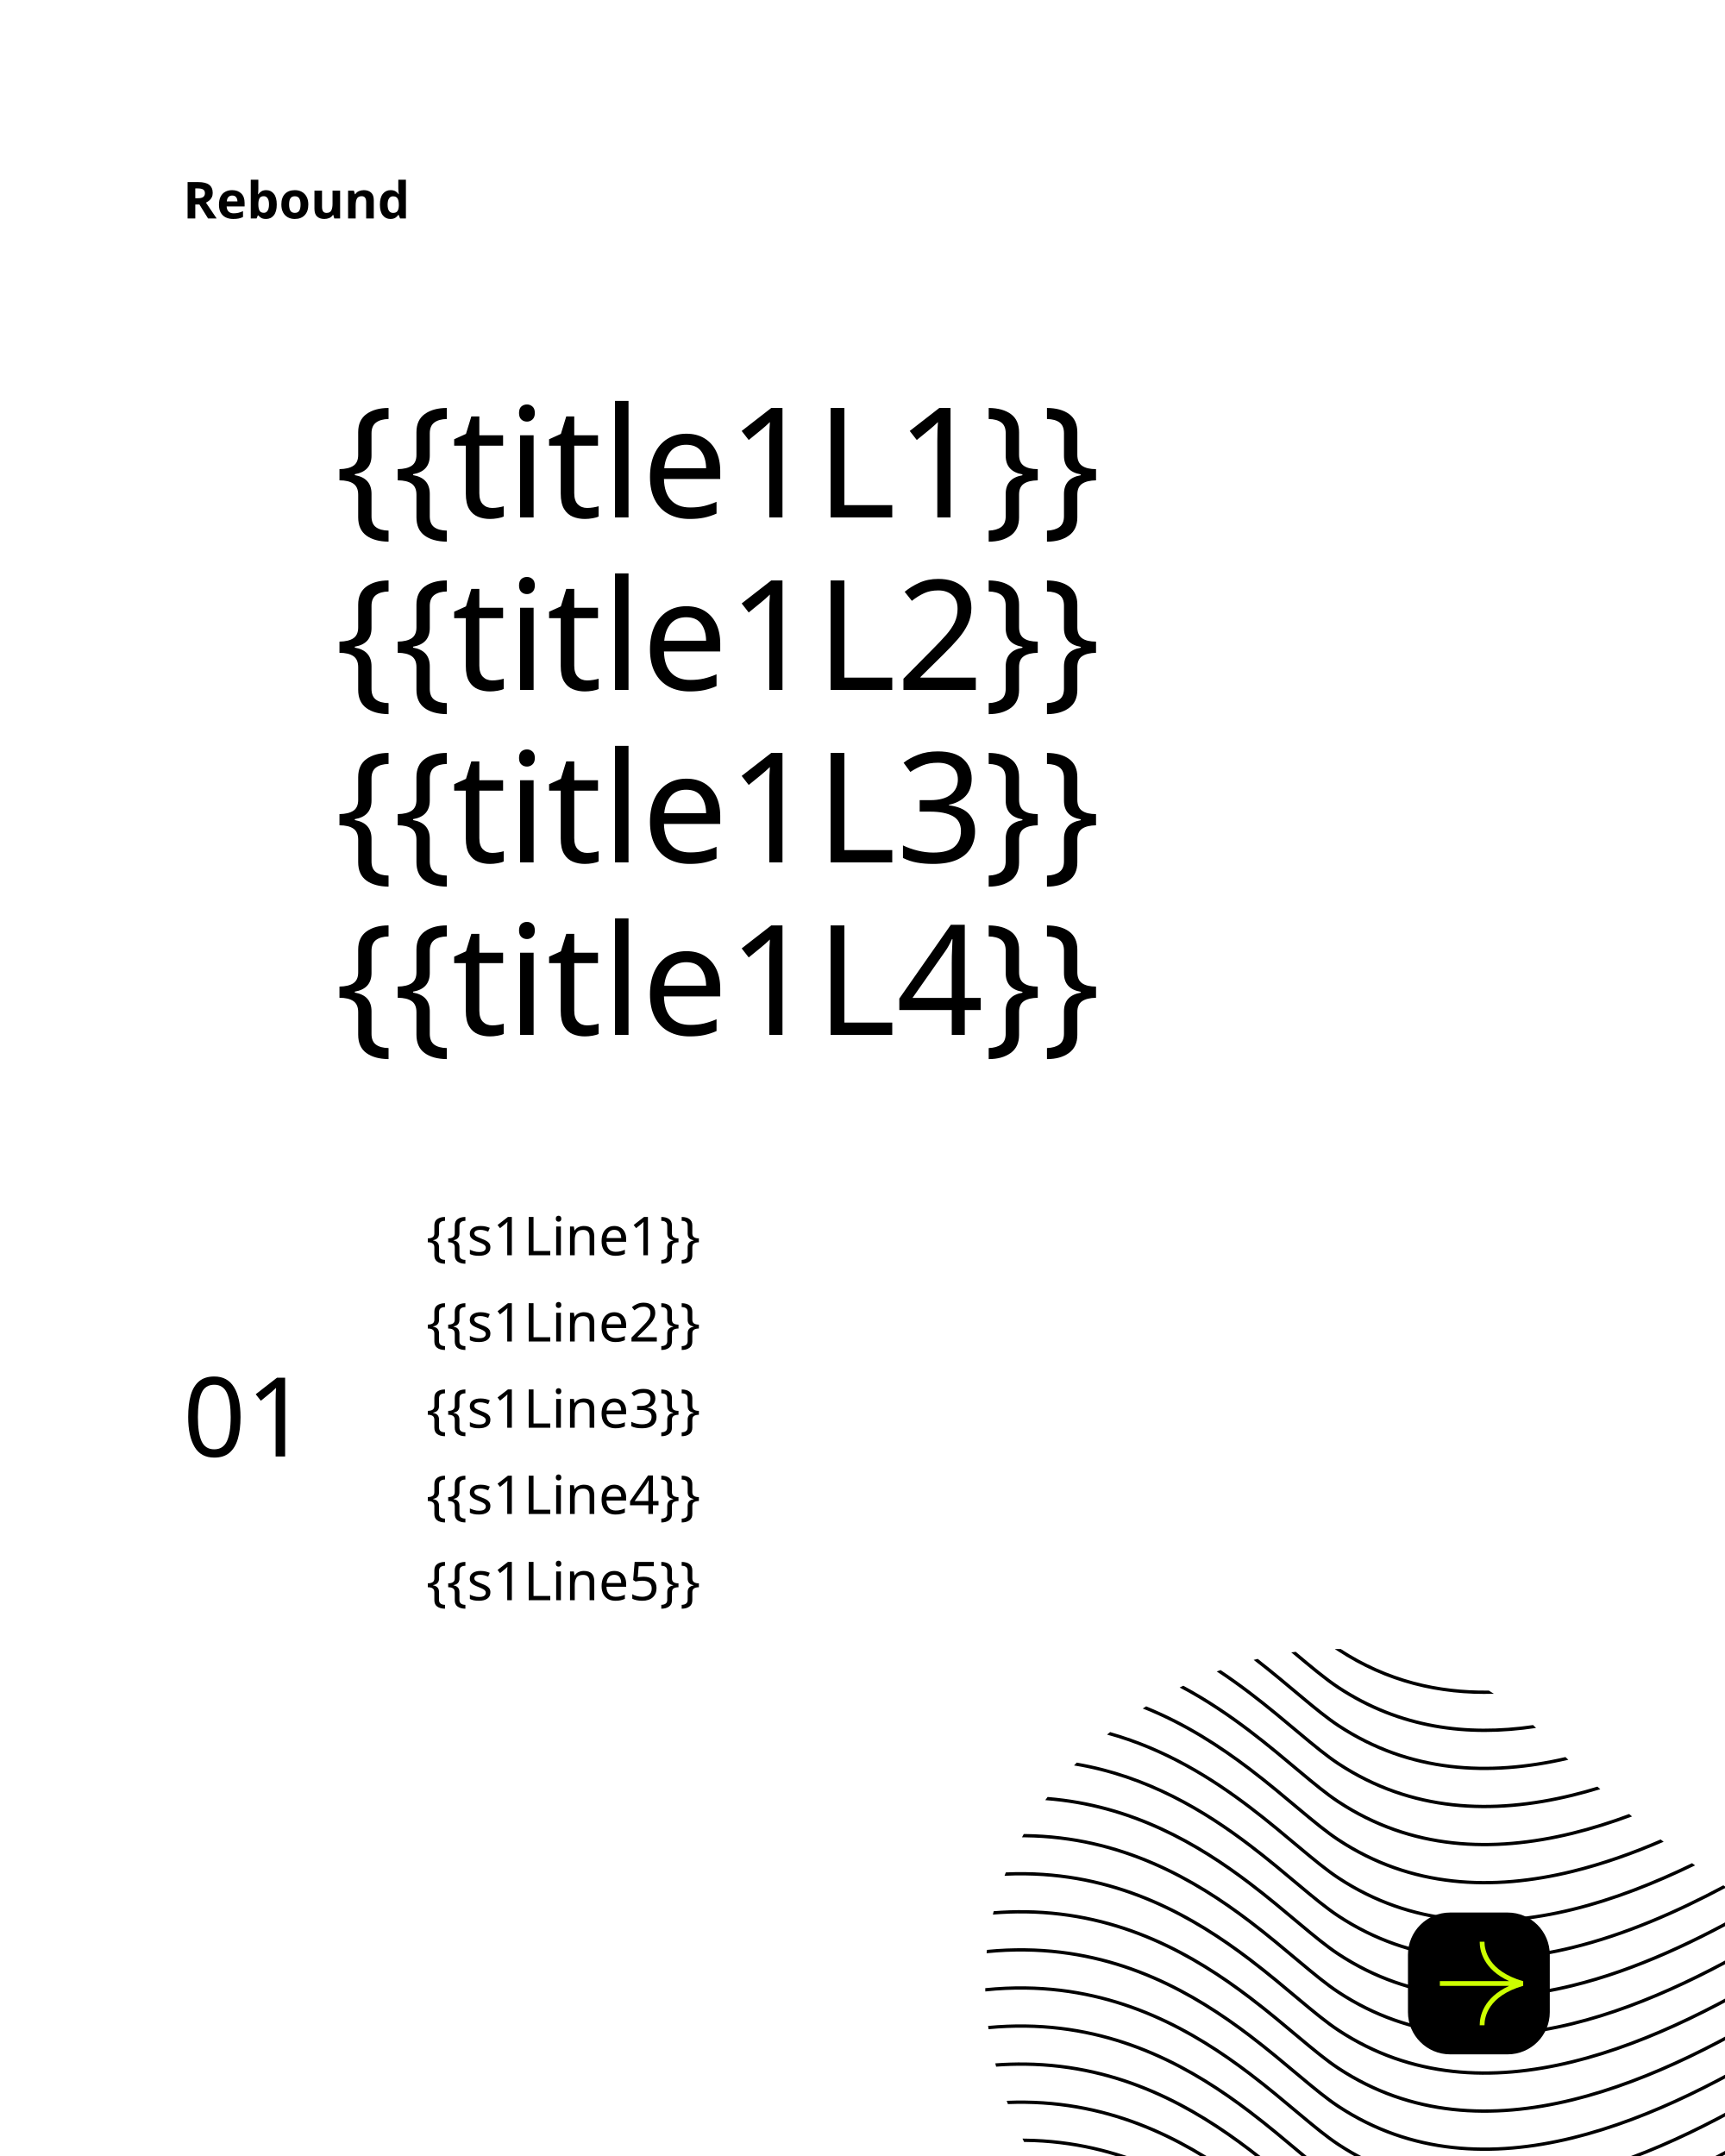
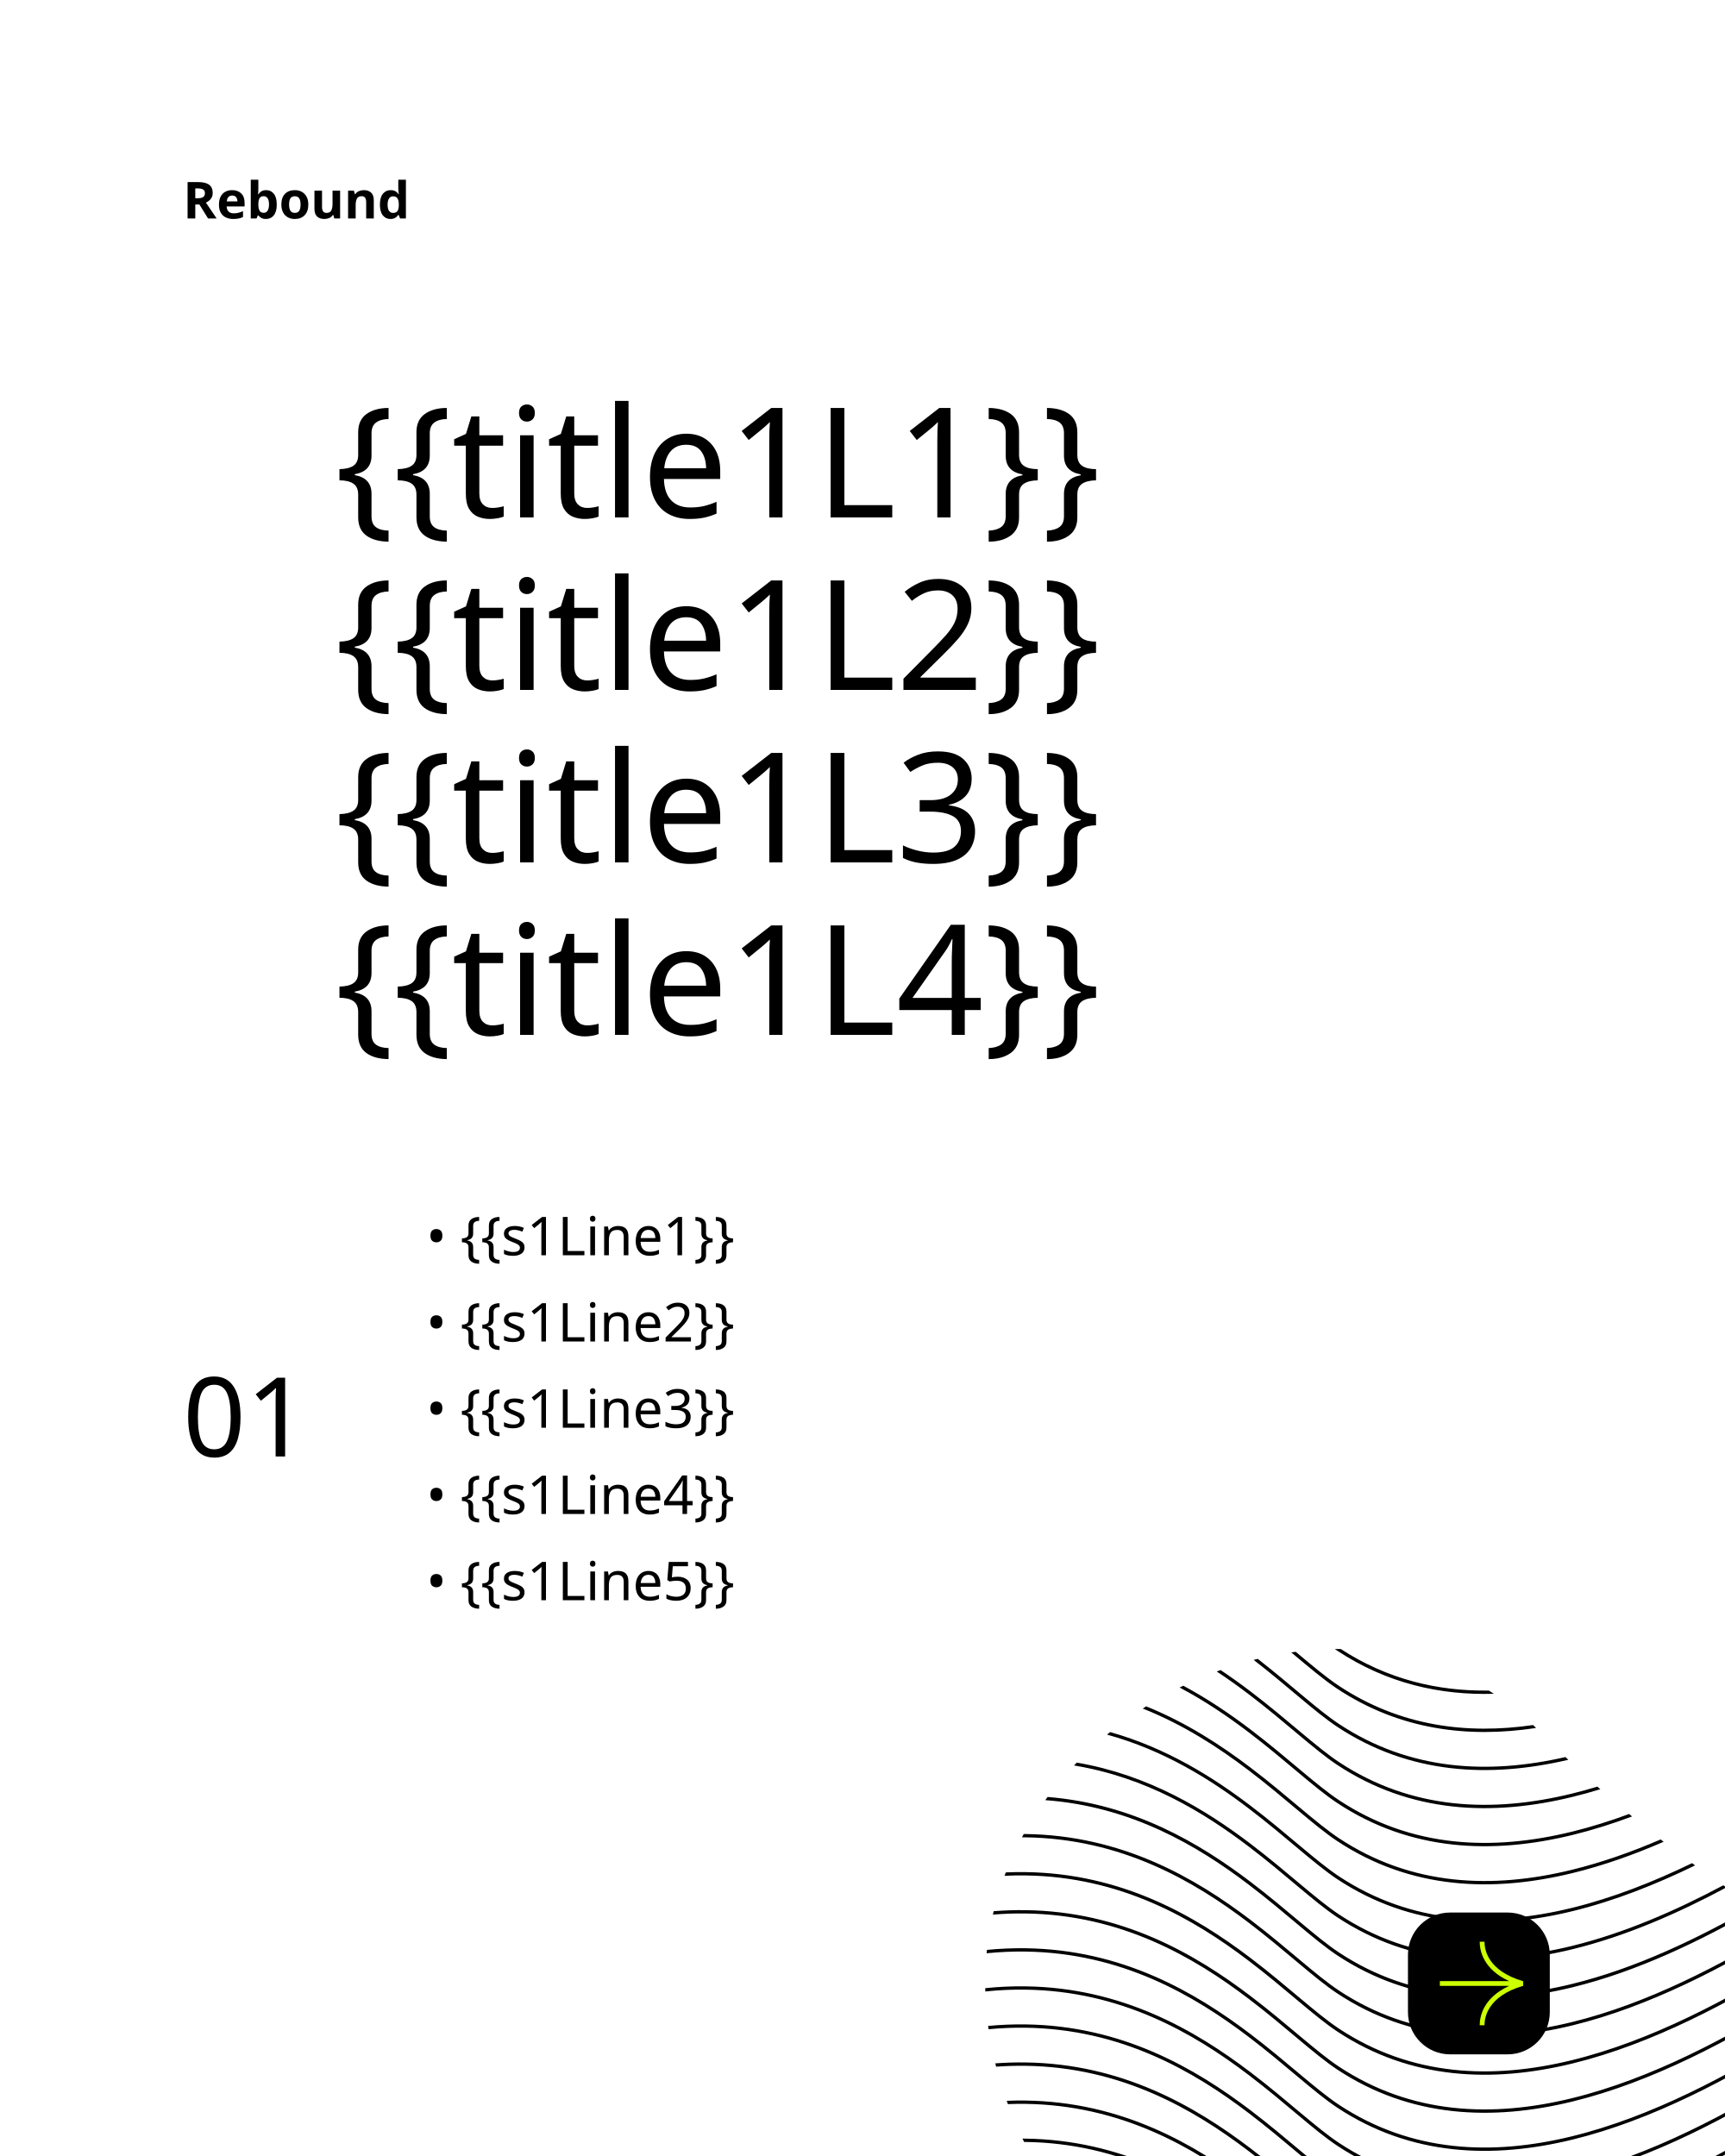
<svg xmlns="http://www.w3.org/2000/svg" viewBox="0 0 900 1125">
  <defs>
    <style>
      @font-face {
        font-family: 'Poppins';
        src: url('fonts/Poppins-Regular.ttf') format('truetype');
        font-weight: normal; /* 400 */
        font-style: normal;
      }
      @font-face {
        font-family: 'Poppins';
        src: url('fonts/Poppins-Bold.ttf') format('truetype');
        font-weight: bold; /* 700 */
        font-style: normal;
      }

      .cls-1 {
        font-size: 80px;
        font-family: 'Poppins', sans-serif;
      }

      .cls-2 {
        font-size: 57.6px;
        font-family: 'Poppins', sans-serif;
      }

      .cls-3 {
        font-size: 28px;
        font-family: 'Poppins', sans-serif;
      }

      .cls-4 {
        fill: #fff;
      }

      .cls-5 {
        fill: none;
      }

      .cls-6 {
        clip-path: url(#clippath-1);
      }

      .cls-7 {
        fill: #cf0;
      }

      .cls-8 {
        font-family: 'Poppins', sans-serif;
        font-size: 26.6px;
        font-weight: bold; /* Usa la versión Bold de Poppins */
      }

      .cls-9 {
        fill-rule: evenodd;
      }

      .cls-10 {
        clip-path: url(#clippath);
      }
    </style>
    <clipPath id="clippath">
      <rect class="cls-5" x="514.03" y="860.45" width="385.97" height="264.55" />
    </clipPath>
    <clipPath id="clippath-1">
      <rect class="cls-5" x="751.22" y="1013.21" width="43.5" height="43.5" />
    </clipPath>
  </defs>
  <g id="BACKGROUND">
    <rect class="cls-4" width="900" height="1125" />
  </g>
  <g id="TEXTO">
    {% if title1L1 %}<text class="cls-1" transform="translate(174.88 270.00)">
      <tspan x="0" y="0">{{title1L1}}</tspan>
    </text>{% endif %}
    <g>
      {% if s1Line1 %}<text class="cls-3" transform="translate(222.42 655.00)">
-         <tspan x="0" y="0">{{s1Line1}}</tspan>
+         <tspan x="0" y="0">• {{s1Line1}}</tspan>
      </text>{% endif %}
      {% if s1Line2 %}<text class="cls-3" transform="translate(222.42 700.00)">
-         <tspan x="0" y="0">{{s1Line2}}</tspan>
+         <tspan x="0" y="0">• {{s1Line2}}</tspan>
      </text>{% endif %}
      {% if s1Line3 %}<text class="cls-3" transform="translate(222.42 745.00)">
-         <tspan x="0" y="0">{{s1Line3}}</tspan>
+         <tspan x="0" y="0">• {{s1Line3}}</tspan>
      </text>{% endif %}
      {% if s1Line4 %}<text class="cls-3" transform="translate(222.42 790.00)">
-         <tspan x="0" y="0">{{s1Line4}}</tspan>
+         <tspan x="0" y="0">• {{s1Line4}}</tspan>
      </text>{% endif %}
      {% if s1Line5 %}<text class="cls-3" transform="translate(222.42 835.00)">
-         <tspan x="0" y="0">{{s1Line5}}</tspan>
+         <tspan x="0" y="0">• {{s1Line5}}</tspan>
      </text>{% endif %}
    </g>
    <text class="cls-8" transform="translate(95.48 114)">
      <tspan x="0" y="0">Rebound</tspan>
    </text>
    <text class="cls-2" transform="translate(95.36 760.00)">
      <tspan x="0" y="0">01</tspan>
    </text>
    {% if title1L2 %}<text class="cls-1" transform="translate(174.88 360.00)">
      <tspan x="0" y="0">{{title1L2}}</tspan>
    </text>{% endif %}
    {% if title1L3 %}<text class="cls-1" transform="translate(174.88 450.00)">
      <tspan x="0" y="0">{{title1L3}}</tspan>
    </text>{% endif %}
    {% if title1L4 %}<text class="cls-1" transform="translate(174.88 540.00)">
      <tspan x="0" y="0">{{title1L4}}</tspan>
    </text>{% endif %}
  </g>
  <g id="MISC">
    <g class="cls-10">
      <path class="cls-9" d="M696.41,860.46c.44.3.88.6,1.32.89,25.79,17.02,53.54,23.3,81.68,22.47-.87-.57-1.75-1.13-2.63-1.68-26.6.37-52.8-5.81-77.24-21.68-1.04,0-2.08,0-3.12,0ZM676.02,861.91c-.77.1-1.54.21-2.32.32,9.19,7.7,17.14,14.44,24.04,18.99,32.49,21.44,68.09,25.84,103.67,20.44l-.27-.27c-.25-.24-.5-.49-.75-.74l-.54-.52c-34.74,5.03-69.44.55-101.15-20.37-6.55-4.32-14.06-10.63-22.68-17.86ZM656.22,865.61l-.75.18c-.32.08-.64.16-.96.24l-.43.11c17.98,13.9,32.27,27.42,43.66,34.94,37.63,24.82,79.41,26.81,120.52,17.18-.5-.48-1-.95-1.5-1.43-40.3,9.23-81.2,7.12-118.06-17.2-11.14-7.35-25.05-20.45-42.48-34.03ZM636.84,871.44l-.44.16c-.31.11-.63.23-.94.34l-.65.24c5.87,3.86,11.41,7.85,16.65,11.83,19.22,14.6,34.34,29.07,46.28,36.95,38.32,25.28,80.95,26.88,122.79,16.64,4.82-1.18,9.63-2.52,14.42-3.99l-.79-.7-.73-.65c-4.42,1.34-8.87,2.57-13.32,3.65-41.37,10.12-83.53,8.59-121.42-16.4-11.92-7.86-27.01-22.31-46.19-36.88-4.95-3.76-10.17-7.53-15.67-11.19ZM617.39,879.61l-.39.19c-.3.15-.6.29-.9.44l-.63.31c13.37,7.07,25.31,15.22,35.98,23.33,19.22,14.6,34.34,29.07,46.28,36.95,38.32,25.28,80.95,26.87,122.79,16.64,10.4-2.55,20.76-5.82,30.99-9.65l-.69-.57-.85-.71c-9.87,3.65-19.84,6.79-29.86,9.24-41.37,10.12-83.53,8.59-121.42-16.4-11.92-7.86-27.01-22.31-46.19-36.88-10.45-7.94-22.11-15.91-35.11-22.89ZM598.02,890.36l-.36.23c-.28.18-.57.36-.85.54l-.59.38c21.44,8.52,39.69,20.43,55.24,32.25,19.22,14.6,34.34,29.07,46.28,36.95,38.32,25.28,80.95,26.87,122.79,16.64,16.03-3.92,31.95-9.58,47.46-16.31-.52-.4-1.04-.81-1.56-1.22-15.14,6.52-30.67,12.01-46.31,15.84-41.37,10.12-83.53,8.59-121.42-16.4-11.92-7.86-27.01-22.31-46.19-36.88-15.39-11.69-33.4-23.46-54.49-32.01ZM579.23,903.78l-.42.34c-.26.21-.52.43-.78.64l-.44.37c29.71,8.14,54,23.39,73.88,38.5,19.22,14.6,34.34,29.07,46.28,36.95,38.32,25.28,80.95,26.88,122.79,16.64,21.74-5.32,43.27-13.83,63.86-23.86-.53-.38-1.06-.77-1.59-1.16-20.23,9.8-41.35,18.12-62.69,23.34-41.37,10.12-83.53,8.59-121.42-16.4-11.92-7.86-27.01-22.31-46.19-36.88-19.77-15.02-43.87-30.17-73.28-38.46ZM561.81,919.7l-.11.12c-.23.24-.47.49-.7.73l-.64.67c37.71,6.21,67.5,24.34,91.09,42.27,19.22,14.6,34.34,29.07,46.28,36.95,38.32,25.28,80.95,26.88,122.79,16.64,27.57-6.75,54.81-18.63,80.22-32.23l-1.05-.71-.57-.39c-25.06,13.36-51.87,25.01-79.01,31.65-41.37,10.12-83.53,8.59-121.42-16.4-11.92-7.86-27.01-22.31-46.19-36.88-23.55-17.89-53.23-35.96-90.7-42.4ZM546.58,937.66l-.51.68c-.2.27-.4.54-.6.82l-.11.15c44.91,3.32,79.45,23.82,106.08,44.05,19.22,14.6,34.34,29.07,46.28,36.95,38.32,25.28,80.95,26.87,122.79,16.64,33.58-8.22,66.66-24.06,96.56-41.34l-.36-.23-1.29-.83c-29.56,17.03-62.19,32.6-95.33,40.7-41.37,10.12-83.53,8.59-121.42-16.4-11.92-7.86-27.01-22.31-46.19-36.88-26.65-20.25-61.16-40.73-105.92-44.32ZM534.15,956.98c-.32.57-.63,1.15-.94,1.73.56,0,1.12,0,1.68.01,50.07.64,87.89,22.72,116.56,44.51,19.22,14.6,34.34,29.07,46.28,36.95,38.32,25.28,80.95,26.88,122.79,16.64,39.84-9.75,78.97-30.23,112.93-51.11l-.69-.41-.99-.6c-33.64,20.63-72.3,40.8-111.66,50.43-41.37,10.12-83.53,8.59-121.42-16.4-11.92-7.86-27.01-22.31-46.19-36.88-28.92-21.97-67.09-44.22-117.59-44.86h-.76ZM524.78,977.02c-.23.59-.45,1.18-.67,1.77,3.66-.18,7.25-.24,10.79-.19,50.07.64,87.89,22.72,116.56,44.51,19.22,14.6,34.34,29.07,46.28,36.95,38.32,25.28,80.95,26.88,122.79,16.64,41.7-10.2,82.61-32.16,117.65-54.03,4-2.5,8.18-4.85,12.49-7.04-.61-.34-1.22-.68-1.82-1.02-4,2.06-7.87,4.26-11.59,6.58-34.89,21.78-75.62,43.66-117.14,53.81-41.37,10.12-83.53,8.59-121.42-16.4-11.92-7.86-27.01-22.31-46.19-36.88-28.92-21.97-67.09-44.22-117.59-44.86-3.33-.04-6.71,0-10.14.16ZM518.44,997.27l-.2.85-.21.92c5.77-.47,11.4-.66,16.87-.59,50.07.64,87.89,22.72,116.56,44.51,19.22,14.6,34.34,29.07,46.28,36.95,38.32,25.28,80.95,26.87,122.79,16.64,41.7-10.2,82.61-32.16,117.65-54.03,10.04-6.27,21.13-11.59,32.95-15.84l-.73-.41c-.29-.16-.57-.32-.86-.48l-.42-.23c-11.41,4.21-22.13,9.4-31.86,15.48-34.89,21.78-75.62,43.66-117.14,53.81-41.37,10.12-83.53,8.59-121.42-16.4-11.92-7.86-27.01-22.31-46.19-36.88-28.92-21.97-67.09-44.22-117.59-44.86-5.35-.07-10.84.11-16.48.55ZM514.94,1017.45c-.06.57-.12,1.17-.18,1.76,6.92-.69,13.63-.97,20.13-.88,50.07.64,87.89,22.72,116.56,44.5,19.22,14.6,34.34,29.07,46.28,36.95,38.32,25.28,80.95,26.87,122.79,16.64,41.7-10.2,82.61-32.16,117.65-54.03,15.93-9.94,34.51-17.51,54.49-22.22-.63-.44-1.27-.88-1.91-1.32-19.59,4.77-37.82,12.28-53.5,22.07-34.89,21.78-75.62,43.66-117.14,53.81-41.37,10.12-83.53,8.59-121.42-16.4-11.92-7.86-27.01-22.31-46.19-36.88-28.92-21.97-67.09-44.22-117.59-44.86-6.46-.08-13.11.19-19.97.86ZM514.04,1037.41c.01.59.02,1.17.04,1.74,7.16-.74,14.1-1.04,20.81-.95,50.07.64,87.89,22.72,116.56,44.51,19.22,14.6,34.34,29.07,46.28,36.95,38.32,25.28,80.95,26.88,122.79,16.64,41.7-10.2,82.61-32.16,117.65-54.03,21.31-13.3,47.38-22.35,75.16-26.01-.58-.51-1.16-1.01-1.75-1.5-27.48,3.82-53.22,12.85-74.34,26.04-34.89,21.78-75.62,43.66-117.14,53.81-41.37,10.12-83.53,8.59-121.42-16.4-11.92-7.86-27.01-22.31-46.19-36.88-28.92-21.97-67.09-44.22-117.59-44.86-6.74-.09-13.69.21-20.87.95ZM515.54,1057.13c.08.58.16,1.15.24,1.72,6.56-.62,12.93-.86,19.11-.79,50.07.64,87.89,22.72,116.56,44.51,19.22,14.6,34.34,29.07,46.28,36.95,38.32,25.28,80.95,26.88,122.79,16.64,41.7-10.2,82.61-32.16,117.65-54.03,26.03-16.25,59.14-26.14,93.84-27.63-.5-.55-1-1.1-1.52-1.65-34.48,1.71-67.33,11.64-93.24,27.81-34.89,21.78-75.62,43.66-117.14,53.81-41.37,10.12-83.53,8.6-121.42-16.4-11.92-7.86-27.01-22.31-46.19-36.88-28.92-21.97-67.09-44.22-117.59-44.86-6.26-.08-12.72.17-19.37.8ZM519.29,1076.68l.19.76.24.95c5.18-.37,10.23-.52,15.17-.46,50.07.64,87.89,22.72,116.56,44.5,19.22,14.6,34.34,29.07,46.28,36.95,38.32,25.28,80.95,26.87,122.79,16.64,41.7-10.2,82.61-32.16,117.65-54.03,29.96-18.7,69.32-28.99,109.64-27.73-.41-.59-.82-1.17-1.24-1.76-40.24-1.01-79.42,9.34-109.33,28.01-34.89,21.78-75.62,43.66-117.14,53.81-41.37,10.12-83.53,8.59-121.42-16.4-11.92-7.86-27.01-22.31-46.19-36.88-28.92-21.97-67.09-44.22-117.59-44.86-5.08-.06-10.29.09-15.62.48ZM525.24,1096.21c.2.56.41,1.14.63,1.71,3.05-.12,6.06-.15,9.02-.12,50.07.64,87.89,22.72,116.56,44.51,19.22,14.6,34.34,29.07,46.28,36.95,38.32,25.28,80.95,26.88,122.79,16.64,41.7-10.2,82.61-32.16,117.65-54.03,33.02-20.61,77.44-31,122.02-26.98-.3-.6-.62-1.21-.93-1.81-44.61-3.79-88.96,6.69-122.01,27.31-34.89,21.78-75.62,43.66-117.14,53.81-41.37,10.12-83.53,8.59-121.42-16.4-11.92-7.86-27.01-22.31-46.19-36.88-28.92-21.97-67.09-44.22-117.59-44.86-3.17-.04-6.4,0-9.67.14ZM533.48,1115.93c.27.56.55,1.15.84,1.74h.58c50.07.64,87.89,22.73,116.56,44.51,19.22,14.6,34.34,29.07,46.28,36.95,38.32,25.28,80.95,26.88,122.79,16.64,41.7-10.2,82.61-32.16,117.65-54.03,35.17-21.95,83.27-32.31,130.71-26.01-.2-.6-.4-1.21-.61-1.82-47.58-6.12-95.75,4.33-131.02,26.35-34.89,21.78-75.62,43.66-117.14,53.81-41.37,10.12-83.53,8.59-121.42-16.4-11.92-7.86-27.01-22.31-46.19-36.88-28.92-21.97-67.09-44.22-117.59-44.86-.47,0-.95-.01-1.43-.01ZM544.28,1136.18l.48.82.6,1c44.92,3.32,79.45,23.82,106.09,44.05,19.22,14.6,34.34,29.07,46.28,36.95,38.32,25.28,80.95,26.87,122.79,16.64,41.7-10.2,82.61-32.16,117.65-54.03,36.41-22.73,86.69-33.02,135.74-25.28-.09-.59-.19-1.19-.3-1.79-49.31-7.64-99.77,2.76-136.36,25.59-34.89,21.78-75.62,43.66-117.14,53.81-41.37,10.12-83.53,8.59-121.42-16.4-11.92-7.86-27.01-22.31-46.19-36.88-27.1-20.59-62.33-41.42-108.23-44.49ZM558.3,1157.57l.59.82.84,1.16c38.01,6.12,68,24.35,91.72,42.37,19.22,14.6,34.34,29.07,46.28,36.95,38.32,25.28,80.95,26.87,122.79,16.64,41.7-10.2,82.61-32.16,117.65-54.03,36.78-22.96,87.71-33.23,137.24-25.04v-.43c0-.26,0-.51,0-.77v-.55c-49.87-8.18-101.13,2.19-138.17,25.31-34.89,21.78-75.62,43.66-117.14,53.81-41.37,10.12-83.53,8.59-121.42-16.4-11.92-7.86-27.01-22.31-46.19-36.88-24.28-18.44-55.07-37.08-94.21-42.97ZM576.73,1181.26c.56.75,1.1,1.5,1.64,2.25,29.35,8.2,53.38,23.31,73.08,38.28,19.22,14.6,34.34,29.07,46.28,36.95,38.32,25.28,80.95,26.88,122.79,16.64,41.7-10.2,82.61-32.16,117.65-54.03,36.31-22.67,86.42-32.97,135.33-25.34.11-.57.21-1.13.3-1.7-49.36-7.7-99.91,2.69-136.56,25.56-34.89,21.78-75.62,43.66-117.14,53.81-41.37,10.12-83.53,8.59-121.42-16.4-11.92-7.86-27.01-22.31-46.19-36.88-20.33-15.45-45.23-31.03-75.78-39.14ZM590.77,1205.5c.32.73.62,1.45.92,2.18,23.41,8.59,43.12,21.33,59.76,33.97,19.22,14.6,34.34,29.07,46.28,36.95,38.32,25.28,80.95,26.88,122.79,16.64,41.7-10.2,82.61-32.16,117.65-54.03,34.99-21.84,82.79-32.21,130.01-26.1l.1-.26c.09-.25.18-.5.28-.75l.23-.65c-47.75-6.26-96.14,4.19-131.54,26.28-34.89,21.78-75.62,43.66-117.14,53.81-41.37,10.12-83.53,8.59-121.42-16.4-11.92-7.86-27.01-22.31-46.19-36.88-17.12-13.01-37.49-26.11-61.74-34.77ZM598.36,1228.27l.17.71c.07.29.14.57.21.86l.12.51c20.3,8.43,37.69,19.84,52.6,31.17,19.22,14.6,34.34,29.07,46.28,36.95,38.32,25.28,80.95,26.87,122.79,16.64,41.7-10.2,82.61-32.16,117.65-54.03,32.77-20.45,76.77-30.84,120.99-27.07l.36-.61c.14-.24.28-.49.42-.73l.17-.3c-44.89-4-89.6,6.48-122.86,27.24-34.89,21.78-75.62,43.66-117.14,53.81-41.37,10.12-83.53,8.59-121.42-16.4-11.92-7.86-27.01-22.31-46.19-36.88-15.31-11.63-33.21-23.34-54.15-31.87ZM991.07,1297.07c-19.72,4.78-38.06,12.31-53.82,22.14-2.7,1.69-5.44,3.37-8.21,5.06,2.57-.86,5.1-1.74,7.59-2.63l1.53-.96c13.88-8.66,29.77-15.52,46.84-20.26,2.05-1.11,4.07-2.23,6.05-3.36ZM602.42,1249.85l.09.65c.04.29.08.57.12.86l.07.51c18.66,8.24,34.79,18.92,48.76,29.52,19.22,14.6,34.34,29.07,46.28,36.95,38.32,25.28,80.95,26.87,122.79,16.64,41.7-10.2,82.61-32.16,117.65-54.03,29.4-18.35,67.85-28.6,107.41-27.79l.33-.39c.19-.23.39-.47.58-.7l.49-.6c-40.39-1.09-79.72,9.27-109.73,28-34.89,21.78-75.62,43.66-117.14,53.81-41.37,10.12-83.53,8.59-121.42-16.4-11.92-7.86-27.01-22.31-46.19-36.88-14.31-10.87-30.88-21.81-50.08-30.16ZM1027.24,1271.72c-33.28,2.16-64.89,11.96-89.98,27.63-26.76,16.71-56.96,33.47-88.32,44.96,3.2-.57,6.35-1.16,9.46-1.77,28.29-11.31,55.45-26.53,79.78-41.72,24.28-15.16,54.74-24.79,86.87-27.22.74-.62,1.47-1.25,2.19-1.88ZM604.84,1270.79l.02.22.18,1.78c17.67,8.08,33.04,18.31,46.42,28.47,19.22,14.6,34.34,29.07,46.28,36.95,27.33,18.03,56.84,24.01,86.71,22.25,1.74-.73,3.51-1.44,5.33-2.14-31.34,2.83-62.43-2.66-91.08-21.56-11.92-7.86-27.01-22.31-46.19-36.88-13.7-10.41-29.48-20.88-47.67-29.09ZM607.04,1291.67l.13,1.05.12.99c16.73,7.91,31.36,17.7,44.17,27.43,19.22,14.6,34.34,29.07,46.28,36.95,16.13,10.64,33.02,17.08,50.3,20.22l.98-.5c.38-.19.76-.39,1.14-.58l.46-.24c-17.84-2.93-35.3-9.38-51.92-20.35-11.92-7.86-27.01-22.31-46.19-36.88-13.15-9.99-28.21-20.04-45.47-28.08ZM618.82,1337.37c.46.93.93,1.86,1.42,2.77,11.46,6.43,21.83,13.6,31.21,20.73,12.73,9.67,23.66,19.28,33.06,26.96,1.39.41,2.77.77,4.12,1.1-10.07-8.02-21.99-18.7-36.13-29.45-10.07-7.65-21.26-15.33-33.69-22.12ZM610.6,1313.24c.17.73.33,1.46.51,2.19,15.15,7.56,28.53,16.59,40.35,25.57,19.22,14.6,34.34,29.07,46.28,36.95,7.02,4.63,14.19,8.47,21.48,11.59.97-.21,1.93-.44,2.88-.68-7.95-3.23-15.76-7.31-23.41-12.36-11.92-7.86-27.01-22.31-46.19-36.88-12.24-9.3-26.13-18.64-41.91-26.38Z" />
    </g>
  </g>
  <g id="ICONOS">
    <rect x="734.59" y="997.96" width="74" height="74" rx="22" ry="22" />
    <g class="cls-6">
      <path class="cls-7" d="M794.71,1033.8v2.39c-18.23,5.33-20.2,16.18-20.2,20.6h-2.49c0-4.36,1.64-14.26,15.37-20.55h-36.16v-2.49h36.16c-13.73-6.29-15.37-16.19-15.37-20.55h2.49c0,4.42,1.97,15.27,20.2,20.6Z" />
    </g>
  </g>
</svg>
